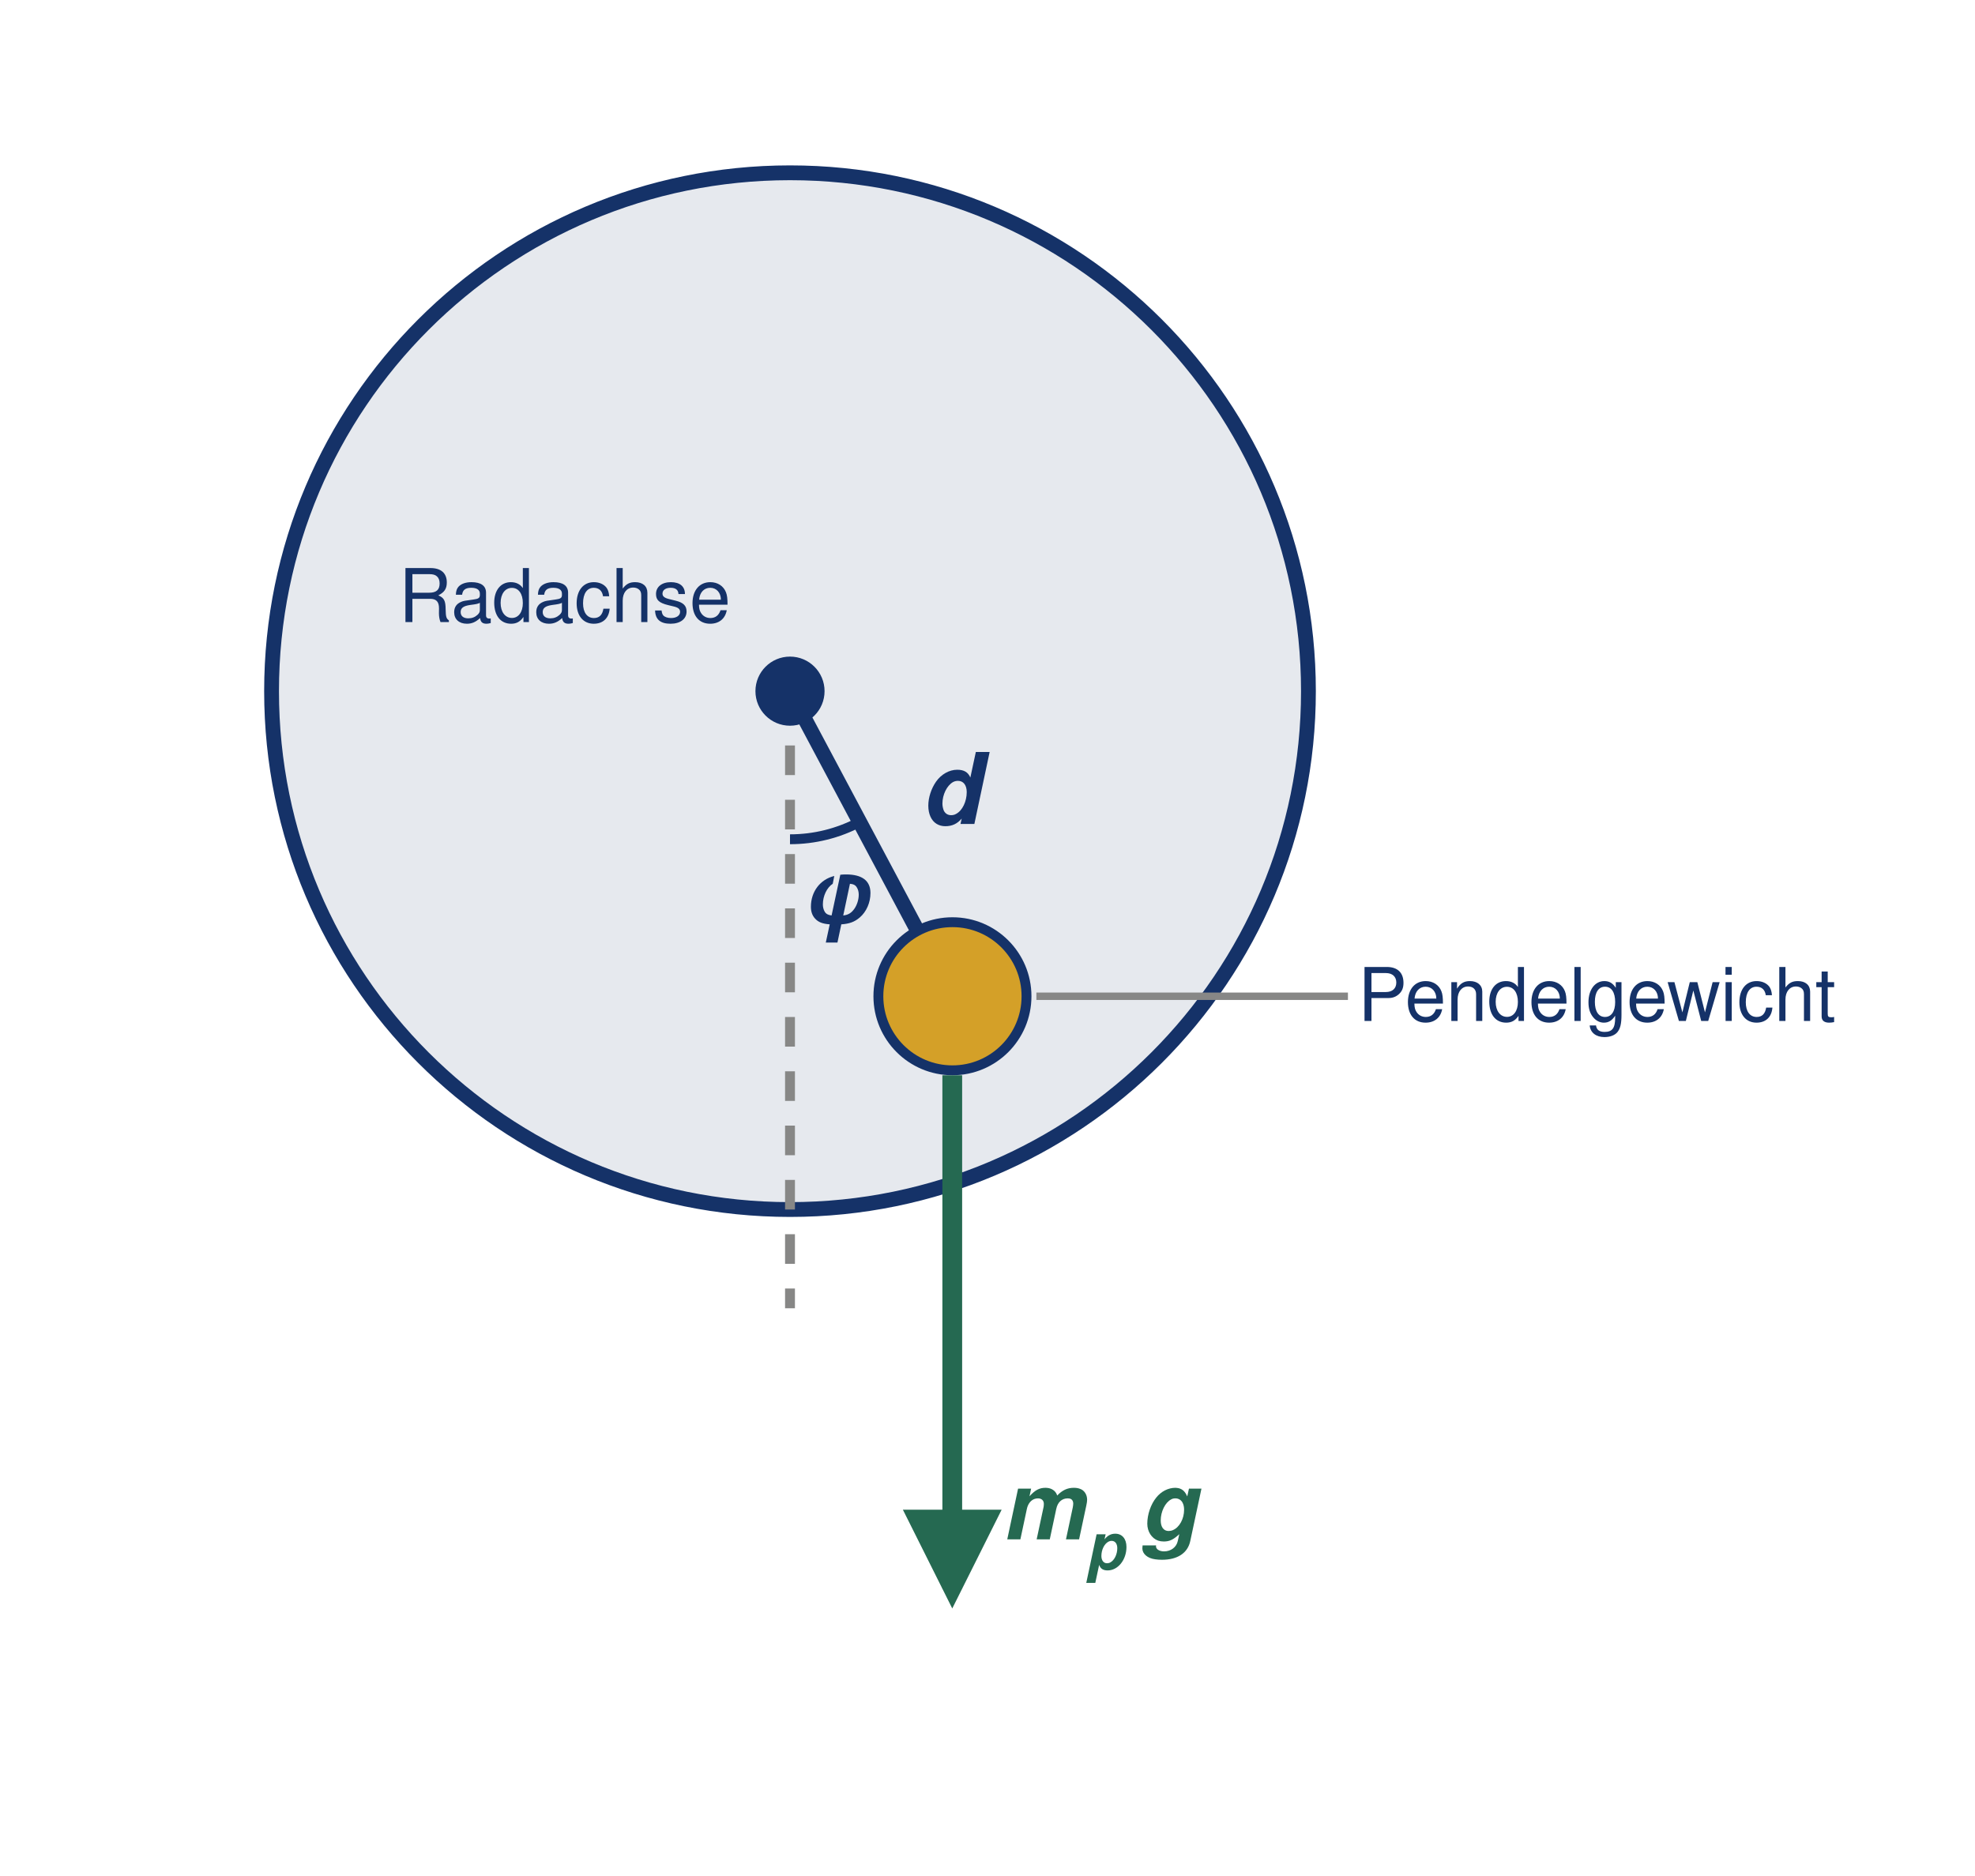
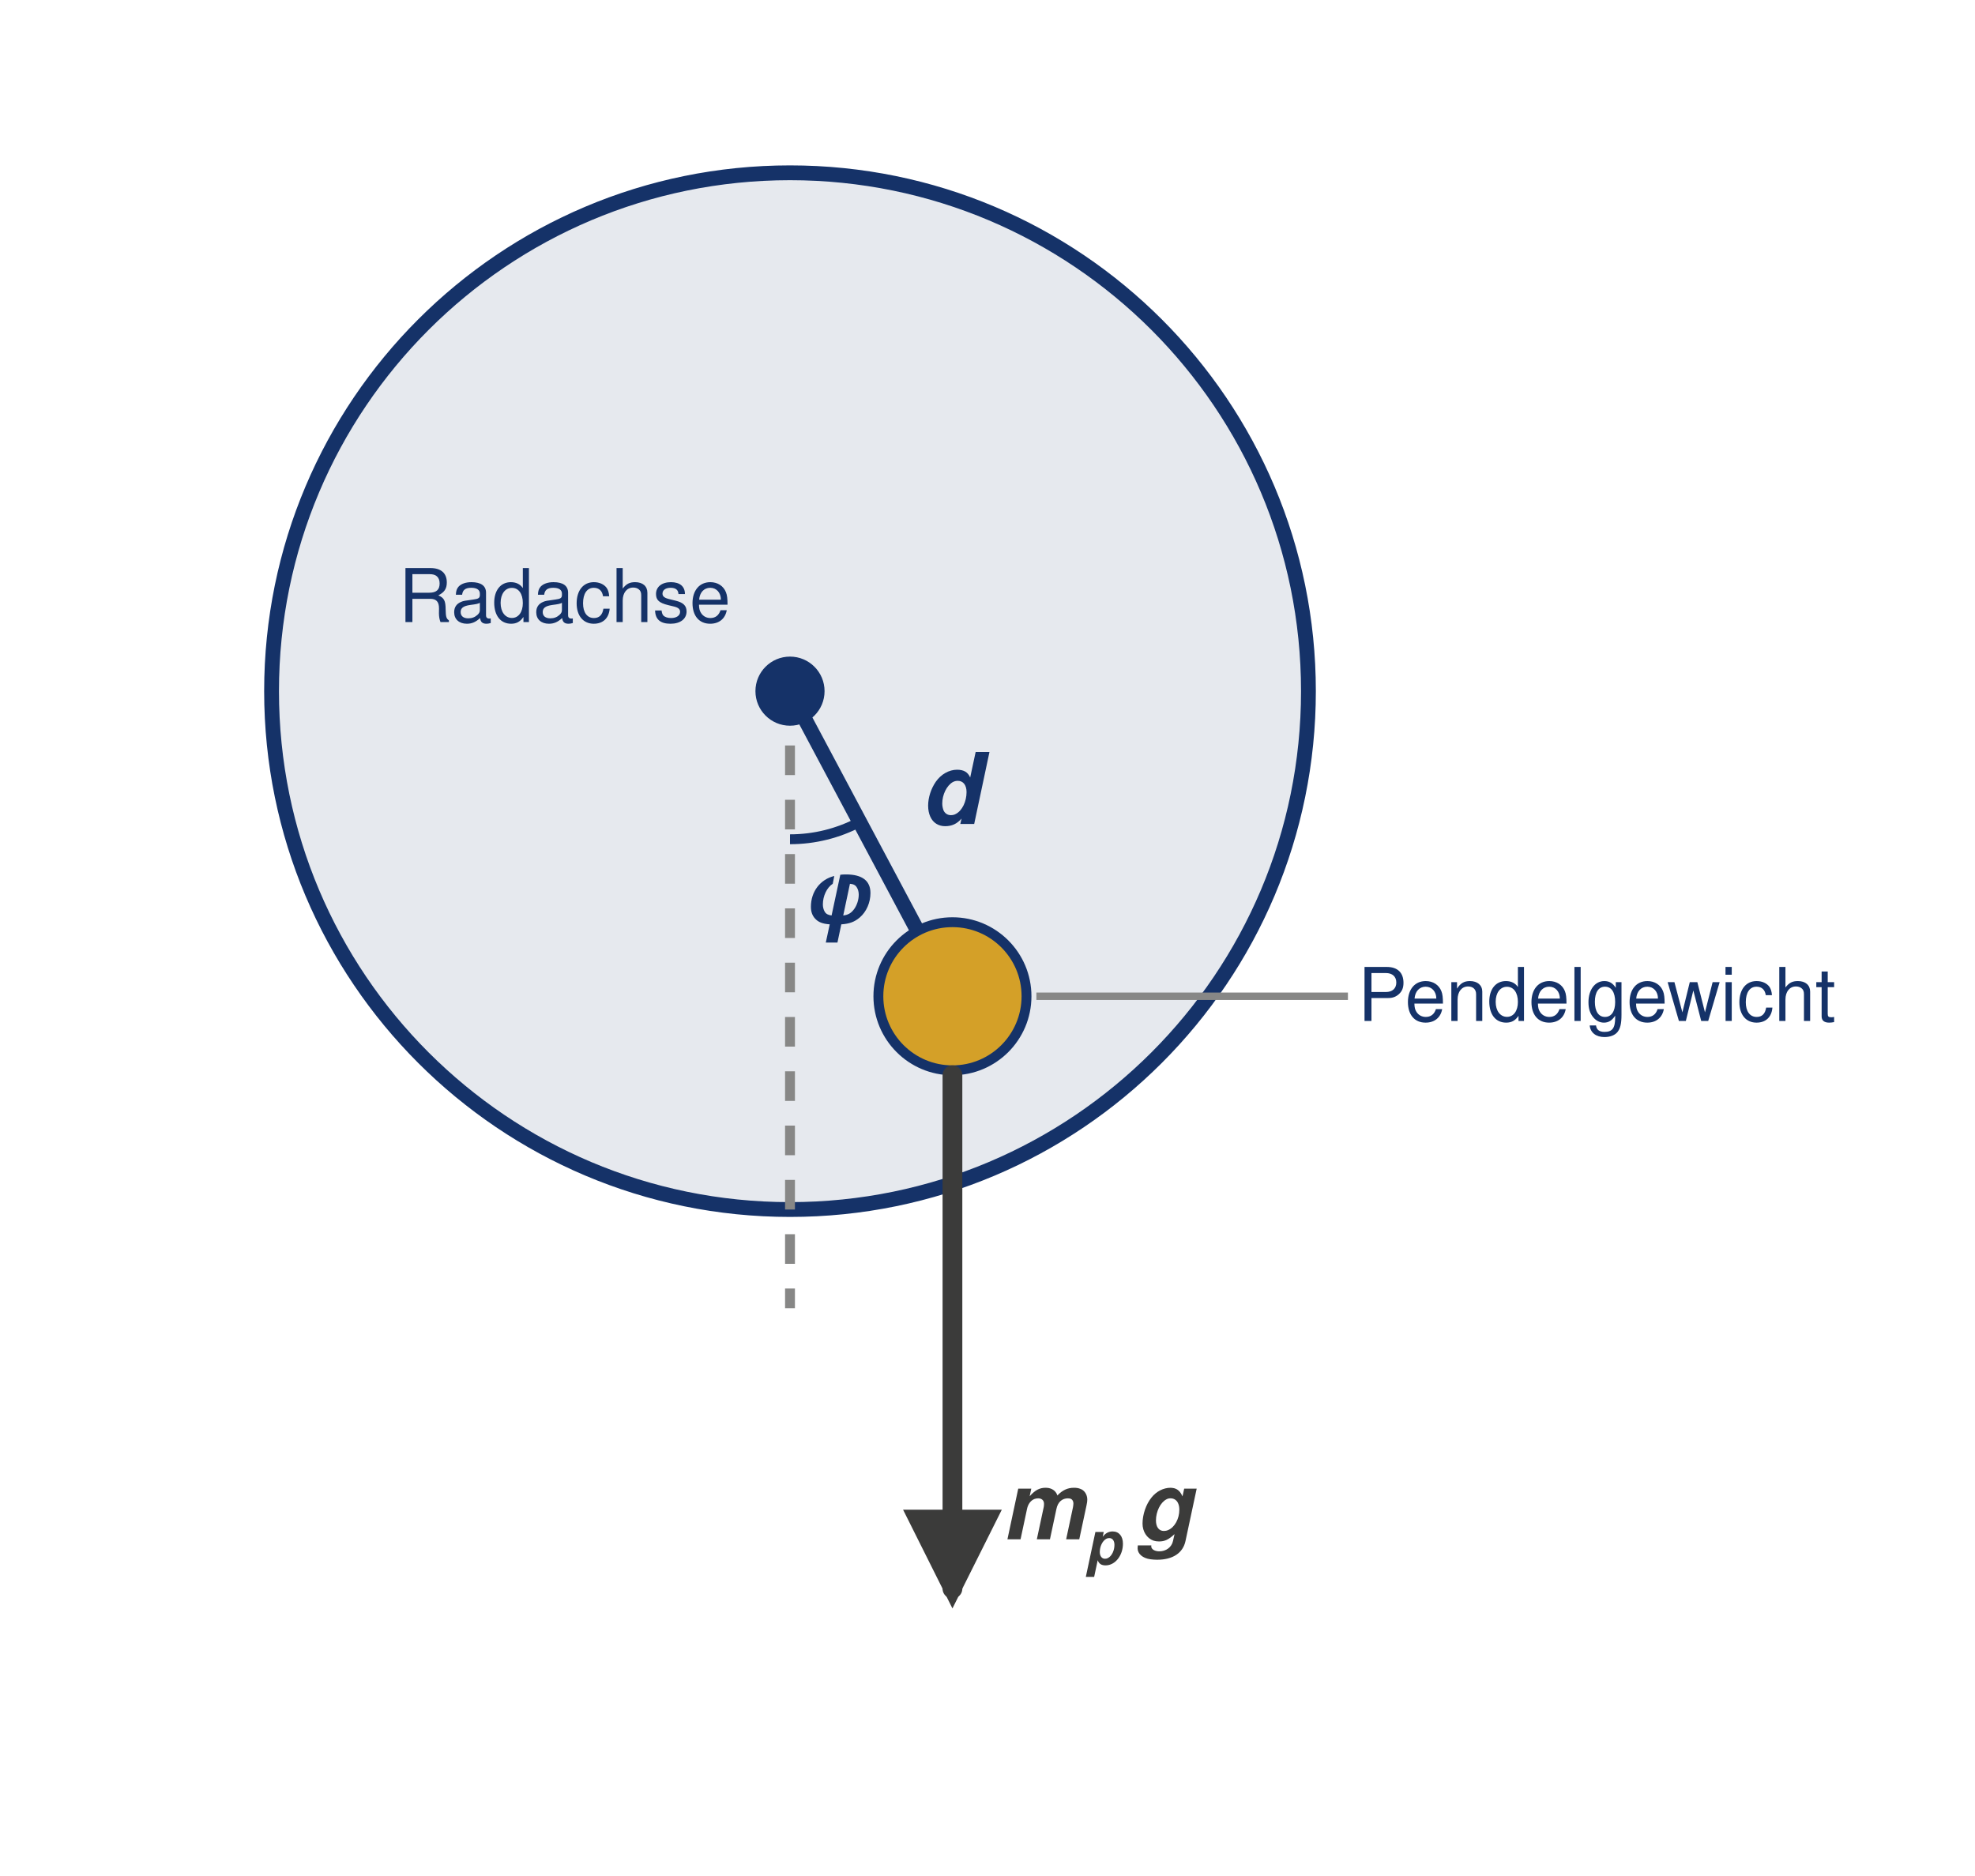
<svg xmlns="http://www.w3.org/2000/svg" viewBox="0 0 400 380" width="400" height="380">
  <defs>
    <marker id="arr-navy" viewBox="0 0 10 10" refX="8" refY="5" markerWidth="5" markerHeight="5" orient="auto-start-reverse">
      <path d="M0,0 L10,5 L0,10 z" fill="rgb(21,50,104)" />
    </marker>
-     <marker id="arr-omega" viewBox="0 0 10 10" refX="8" refY="5" markerWidth="5" markerHeight="5" orient="auto-start-reverse">
+     <marker id="arr-L" viewBox="0 0 10 10" refX="8" refY="5" markerWidth="5" markerHeight="5" orient="auto-start-reverse">
      <path d="M0,0 L10,5 L0,10 z" fill="rgb(0,145,200)" />
    </marker>
-     <marker id="arr-L" viewBox="0 0 10 10" refX="8" refY="5" markerWidth="5" markerHeight="5" orient="auto-start-reverse">
+     <marker id="arr-D" viewBox="0 0 10 10" refX="8" refY="5" markerWidth="5" markerHeight="5" orient="auto-start-reverse">
+       <path d="M0,0 L10,5 L0,10 z" fill="rgb(253,166,66)" />
+     </marker>
+     <marker id="arr-P" viewBox="0 0 10 10" refX="8" refY="5" markerWidth="5" markerHeight="5" orient="auto-start-reverse">
      <path d="M0,0 L10,5 L0,10 z" fill="rgb(199,13,45)" />
    </marker>
-     <marker id="arr-D" viewBox="0 0 10 10" refX="8" refY="5" markerWidth="5" markerHeight="5" orient="auto-start-reverse">
-       <path d="M0,0 L10,5 L0,10 z" fill="rgb(37,105,81)" />
+     <marker id="arr-graph" viewBox="0 0 10 10" refX="8" refY="5" markerWidth="5" markerHeight="5" orient="auto-start-reverse">
+       <path d="M0,0 L10,5 L0,10 z" fill="rgb(59,59,58)" />
    </marker>
    <marker id="arr-grey" viewBox="0 0 10 10" refX="8" refY="5" markerWidth="5" markerHeight="5" orient="auto-start-reverse">
      <path d="M0,0 L10,5 L0,10 z" fill="rgb(135,135,134)" />
    </marker>
  </defs>
  <rect width="400" height="380" fill="white" />
  <circle cx="160" cy="140" r="105" fill="rgb(230,233,238)" stroke="rgb(21,50,104)" stroke-width="3" />
-   <line x1="160" y1="140" x2="160" y2="265" stroke="rgb(135,135,134)" stroke-width="2" stroke-dasharray="6 5" />
-   <line x1="160" y1="140" x2="192.9" y2="201.8" stroke="rgb(21,50,104)" stroke-width="3" />
+   <line x1="160.0" y1="140.0" x2="160.0" y2="265.0" stroke="rgb(135,135,134)" stroke-width="2" stroke-dasharray="6 5" />
+   <line x1="160.0" y1="140.0" x2="192.9" y2="201.8" stroke="rgb(21,50,104)" stroke-width="3" />
  <circle cx="160" cy="140" r="7" fill="rgb(21,50,104)" />
  <circle cx="192.9" cy="201.8" r="15" fill="rgb(212,160,40)" stroke="rgb(21,50,104)" stroke-width="2" />
  <path d="M160,170 A30,30 0 0 0 174.1,166.5" fill="none" stroke="rgb(21,50,104)" stroke-width="2" />
-   <text x="163" y="187" fill="rgb(21,50,104)" font-size="18" font-style="italic" font-weight="bold" text-anchor="start" font-family="Helvetica, Arial, sans-serif">φ</text>
-   <text x="186.432" y="166.903" fill="rgb(21,50,104)" font-size="20" font-style="italic" font-weight="bold" text-anchor="start" font-family="Helvetica, Arial, sans-serif">d</text>
-   <line x1="192.863" y1="217.806" x2="192.863" y2="321.806" stroke="rgb(37,105,81)" stroke-width="4" marker-end="url(#arr-D)" />
-   <text x="202.863" y="311.806" fill="rgb(37,105,81)" font-size="19" font-style="italic" font-weight="bold" text-anchor="start" font-family="Helvetica, Arial, sans-serif">m</text>
-   <text x="219.863" y="317.806" fill="rgb(37,105,81)" font-size="13" font-style="italic" font-weight="bold" text-anchor="start" font-family="Helvetica, Arial, sans-serif">p</text>
-   <text x="230.863" y="311.806" fill="rgb(37,105,81)" font-size="19" font-style="italic" font-weight="bold" text-anchor="start" font-family="Helvetica, Arial, sans-serif">g</text>
-   <text x="148" y="126" fill="rgb(21,50,104)" font-size="15" font-style="normal" font-weight="normal" text-anchor="end" font-family="Helvetica, Arial, sans-serif">Radachse</text>
-   <text x="275" y="206.806" fill="rgb(21,50,104)" font-size="15" font-style="normal" font-weight="normal" text-anchor="start" font-family="Helvetica, Arial, sans-serif">Pendelgewicht</text>
-   <line x1="273" y1="201.8" x2="209.9" y2="201.8" stroke="rgb(135,135,134)" stroke-width="1.5" />
+   <text x="163.0" y="187.0" fill="rgb(21,50,104)" font-size="18" font-style="italic" font-weight="bold" text-anchor="start" font-family="Helvetica, Arial, sans-serif">φ</text>
+   <text x="186.4" y="166.9" fill="rgb(21,50,104)" font-size="20" font-style="italic" font-weight="bold" text-anchor="start" font-family="Helvetica, Arial, sans-serif">d</text>
+   <line x1="192.9" y1="217.8" x2="192.9" y2="321.8" stroke="rgb(59,59,58)" stroke-width="4" stroke-linecap="round" marker-end="url(#arr-graph)" />
+   <text x="202.9" y="311.8" fill="rgb(59,59,58)" font-size="19" font-style="italic" font-weight="bold" text-anchor="start" font-family="Helvetica, Arial, sans-serif">m<tspan font-size="12" dy="5">p</tspan>
+   </text>
+   <text x="229.9" y="311.8" fill="rgb(59,59,58)" font-size="19" font-style="italic" font-weight="bold" text-anchor="start" font-family="Helvetica, Arial, sans-serif">g</text>
+   <text x="148.0" y="126.0" fill="rgb(21,50,104)" font-size="15" font-style="normal" font-weight="normal" text-anchor="end" font-family="Helvetica, Arial, sans-serif">Radachse</text>
+   <text x="275.0" y="206.8" fill="rgb(21,50,104)" font-size="15" font-style="normal" font-weight="normal" text-anchor="start" font-family="Helvetica, Arial, sans-serif">Pendelgewicht</text>
+   <line x1="273.0" y1="201.8" x2="209.9" y2="201.8" stroke="rgb(135,135,134)" stroke-width="1.5" />
</svg>
